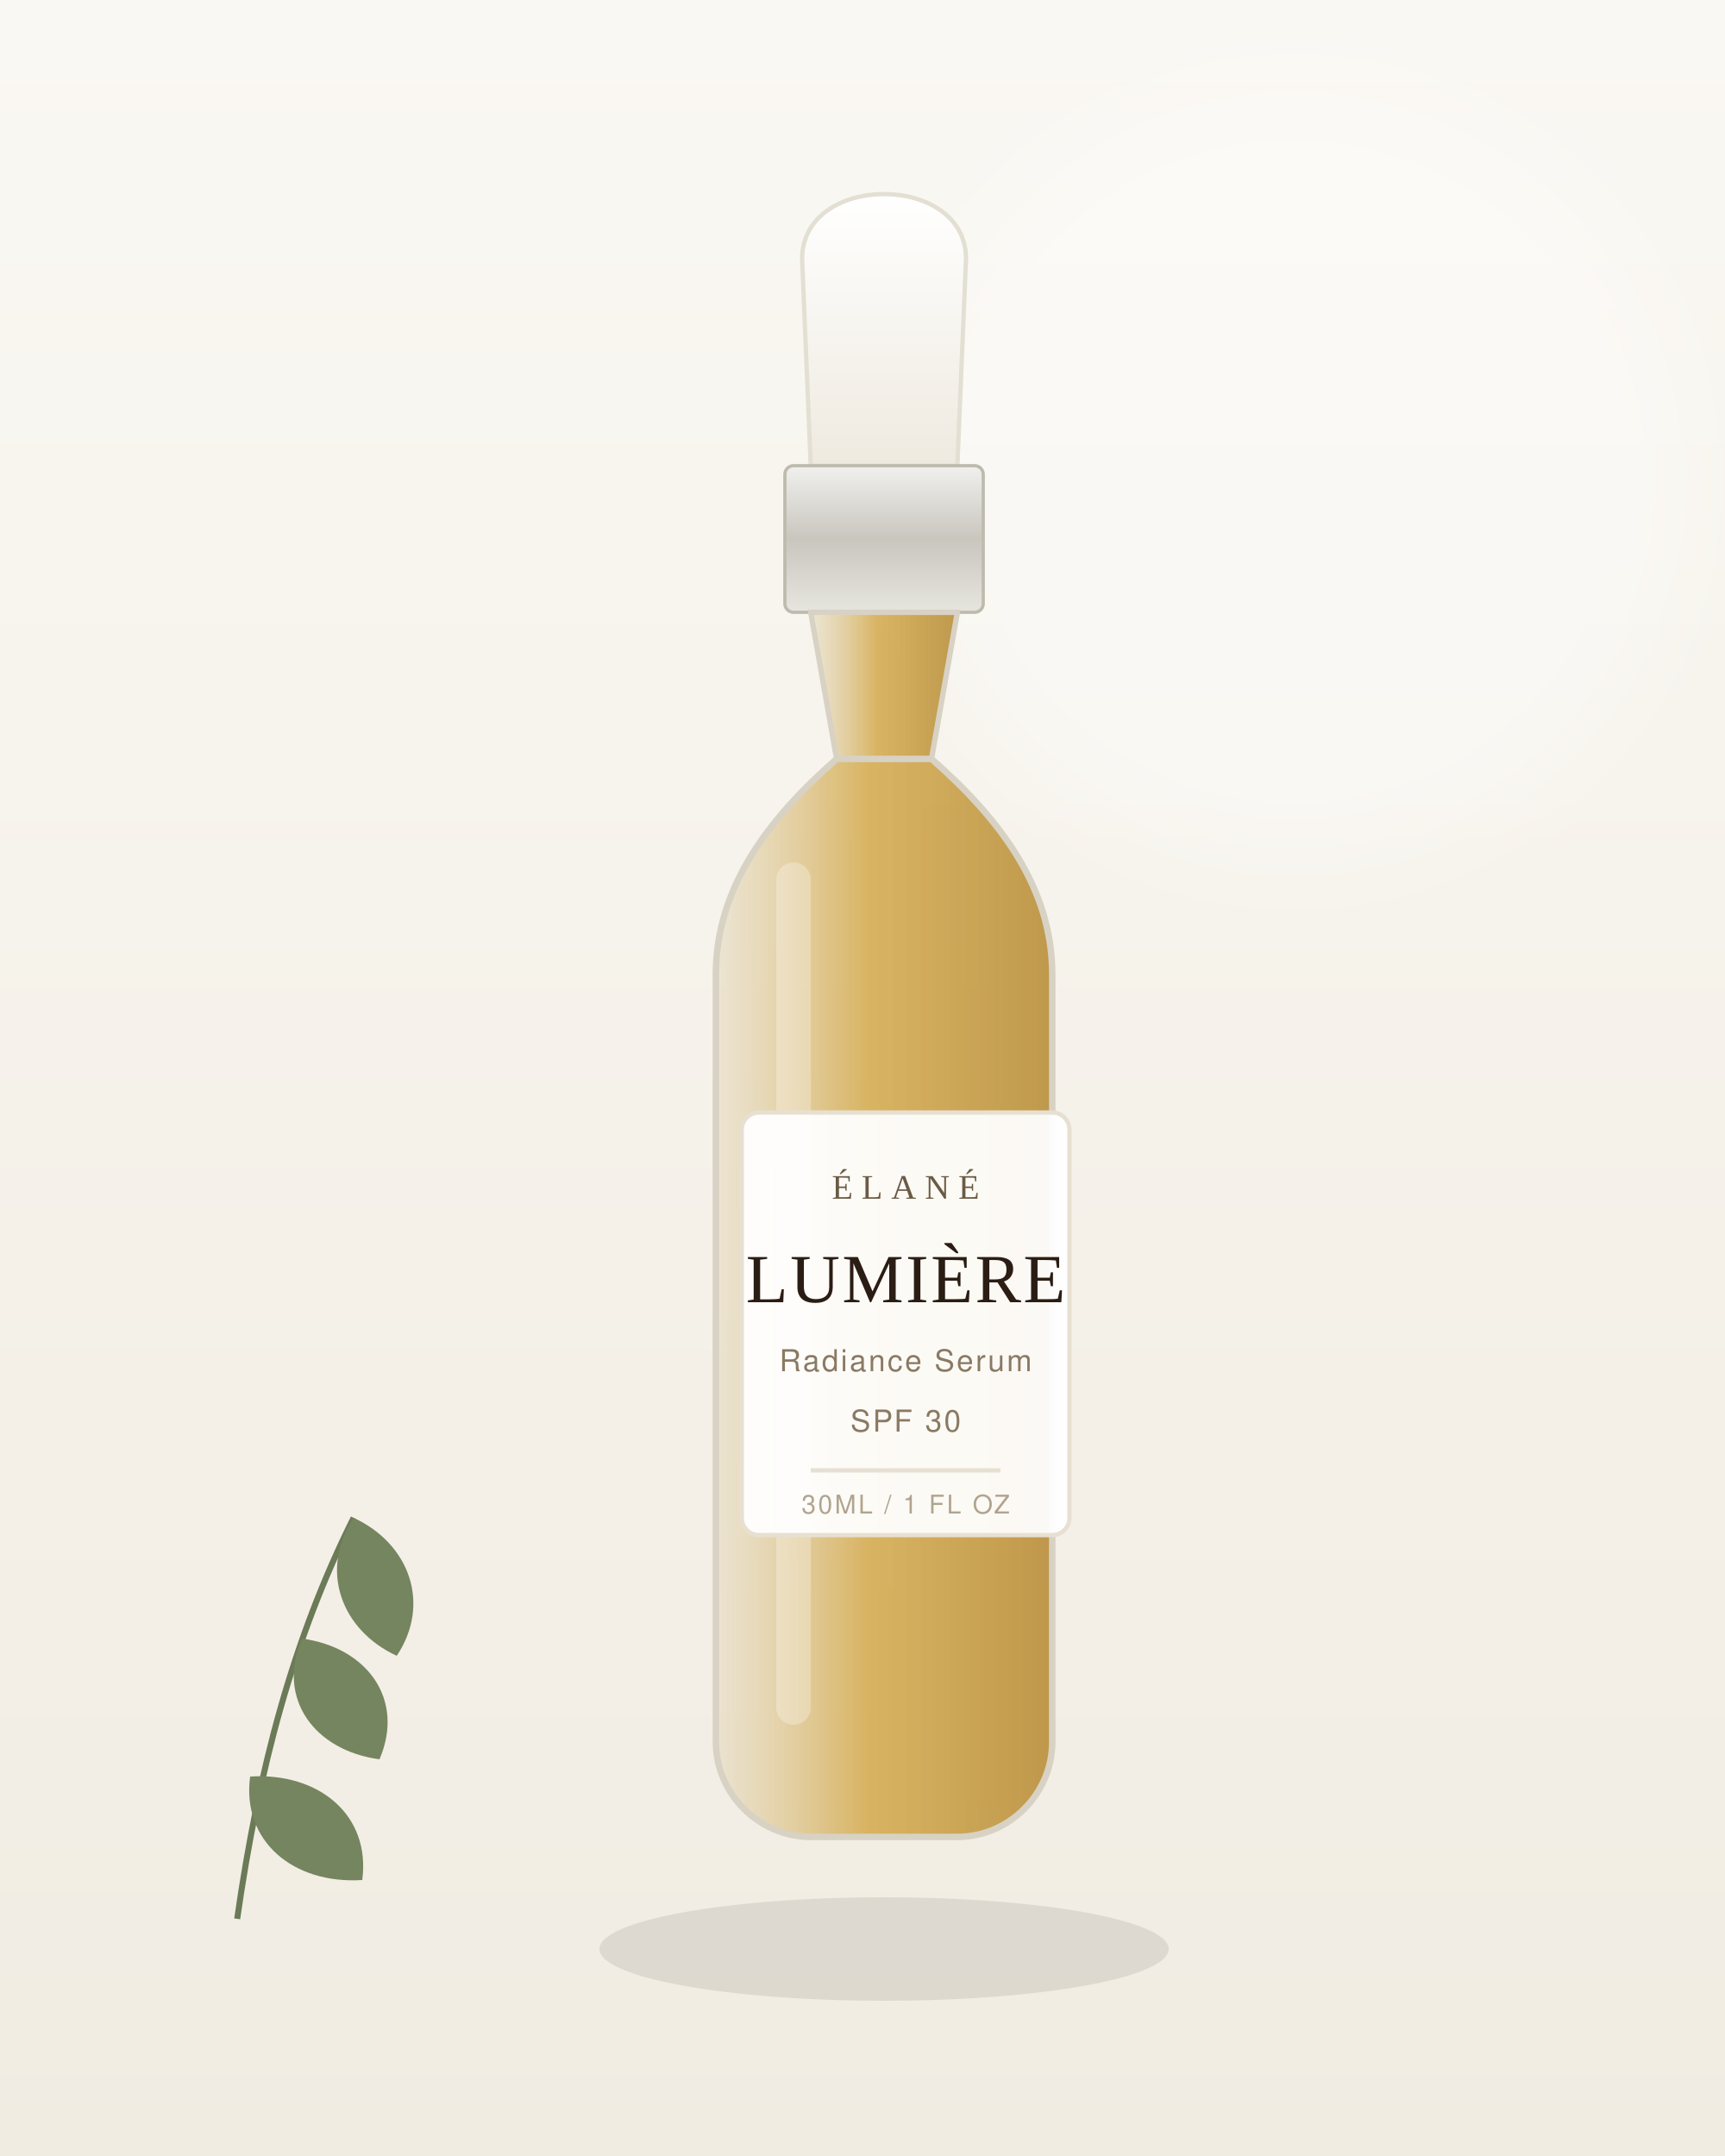
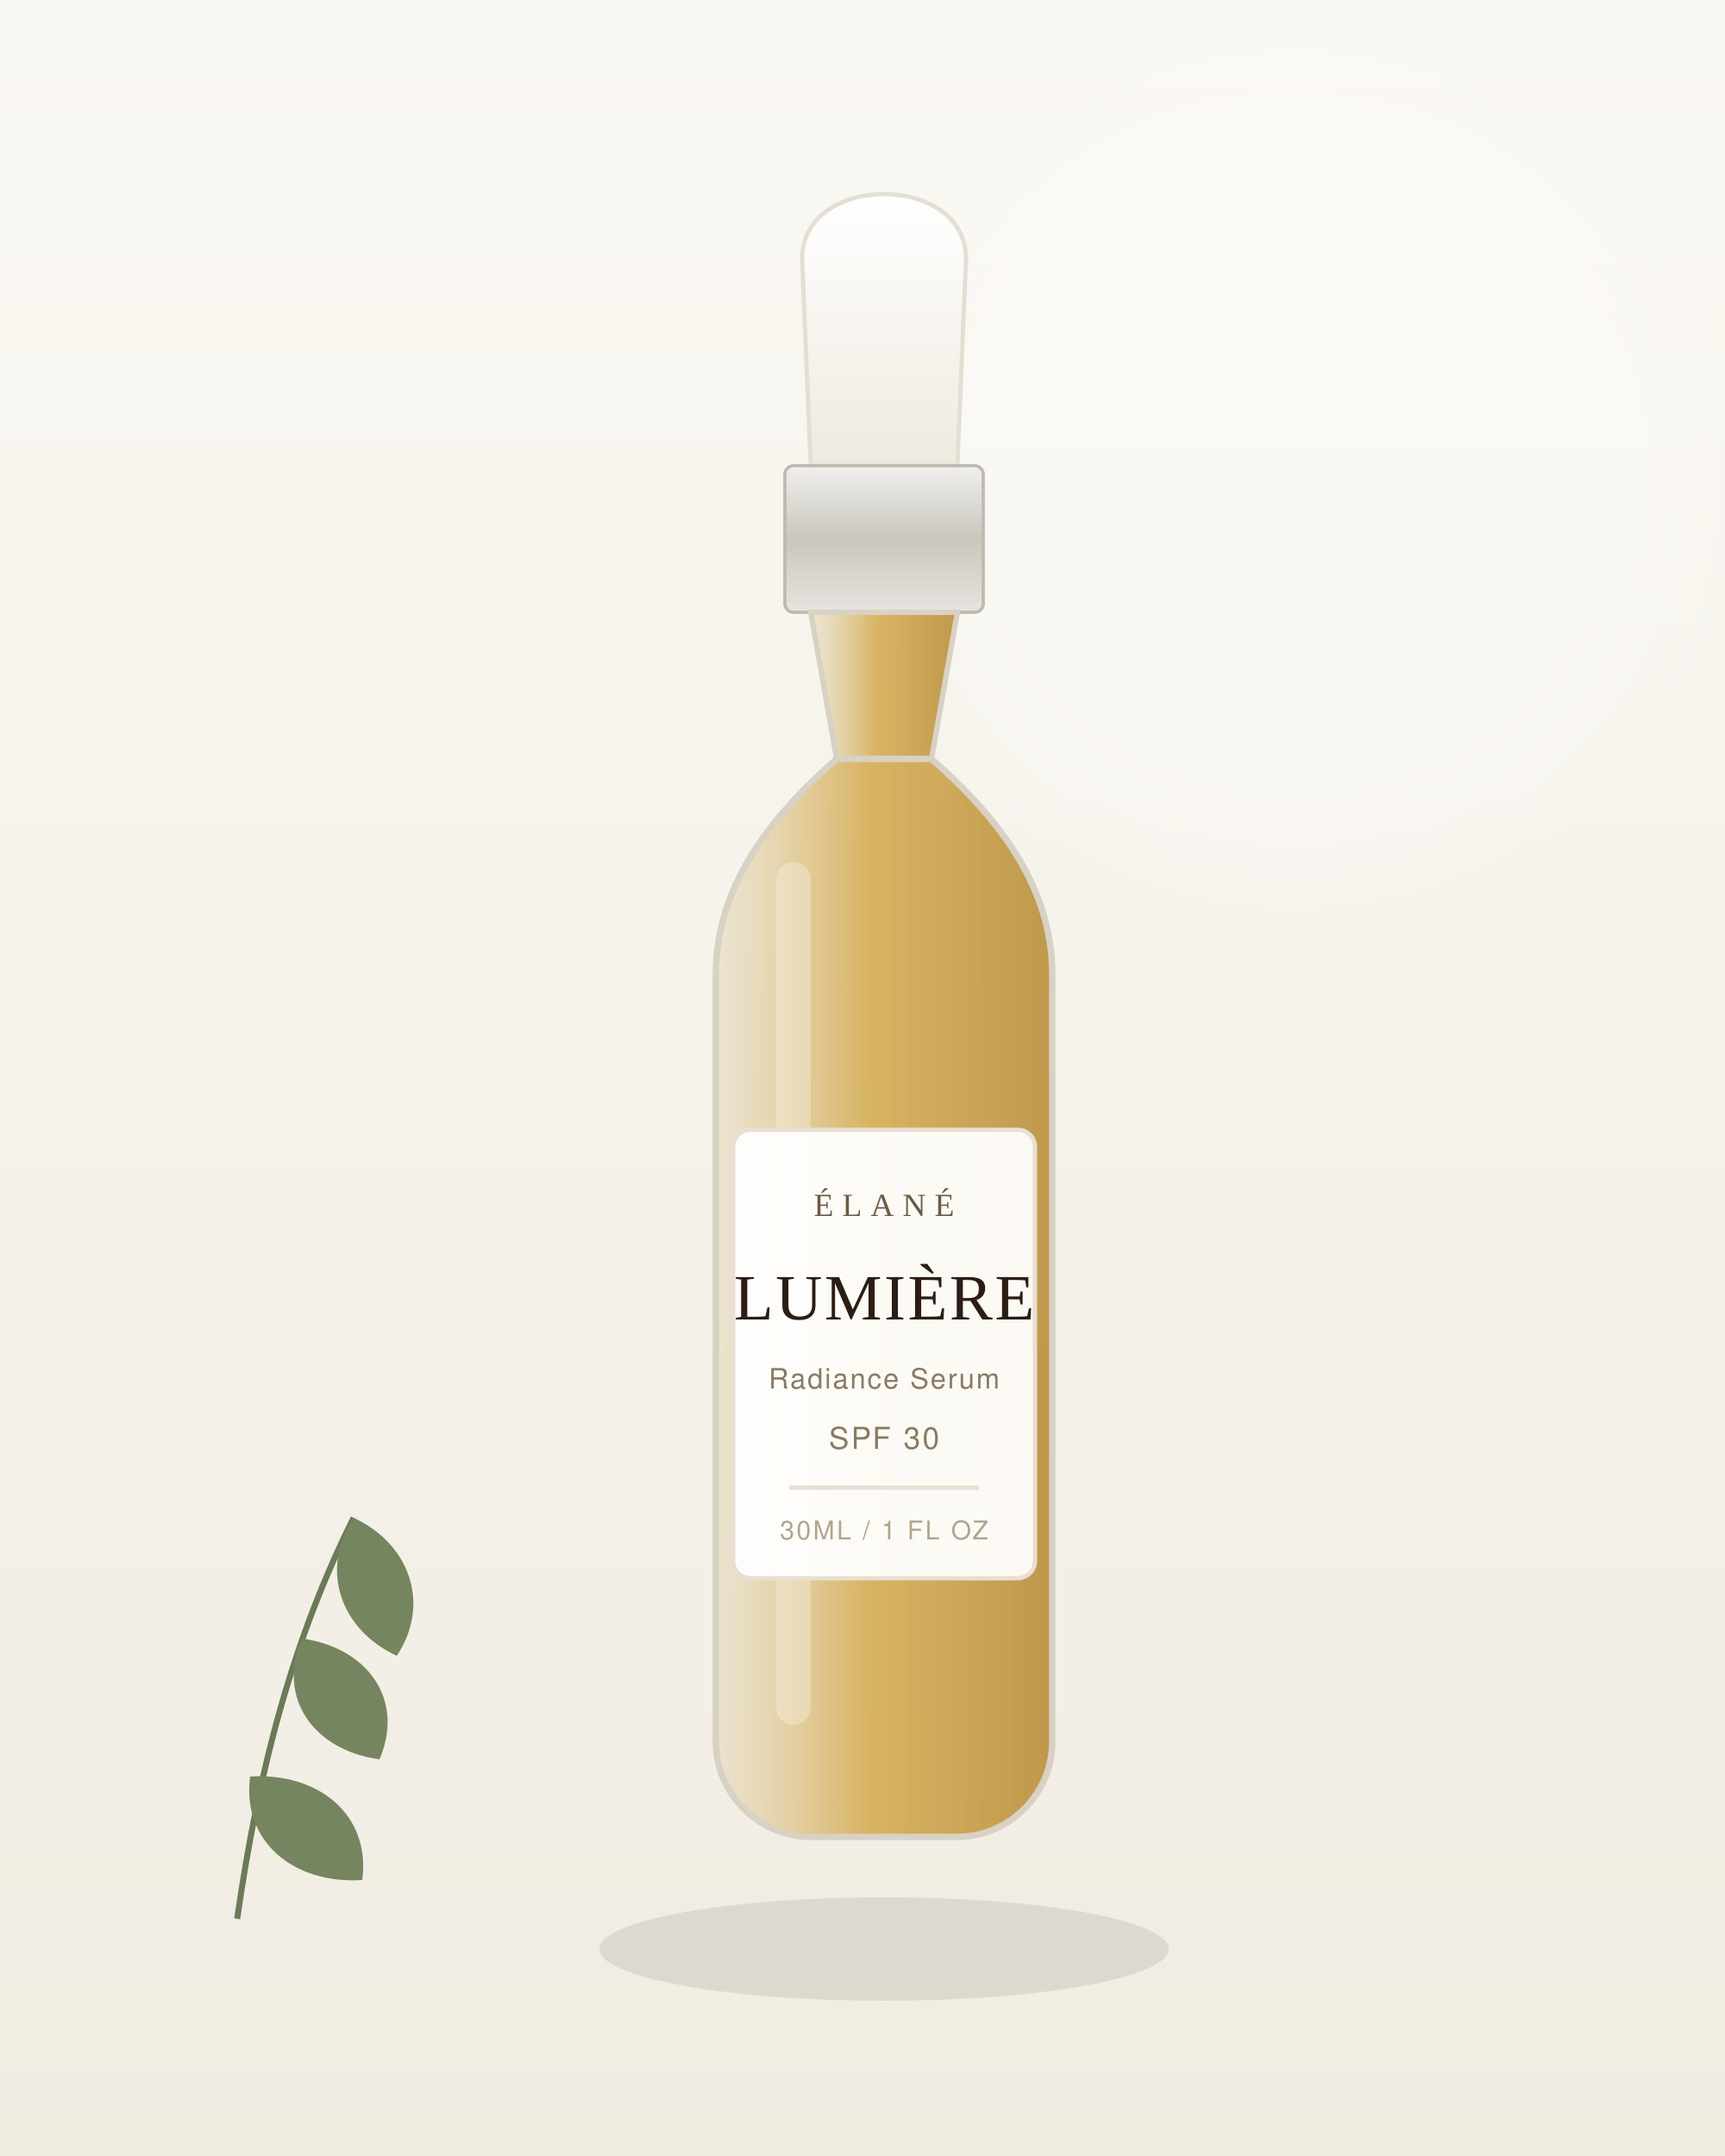
<svg xmlns="http://www.w3.org/2000/svg" viewBox="0 0 400 500">
  <defs>
    <linearGradient id="bg" x1="0" y1="0" x2="0" y2="1">
      <stop offset="0%" stop-color="#FAF8F3" />
      <stop offset="100%" stop-color="#F1ECE2" />
    </linearGradient>
    <linearGradient id="glass" x1="0" y1="0" x2="1" y2="0">
      <stop offset="0%" stop-color="#E4D9BE" stop-opacity="0.55" />
      <stop offset="45%" stop-color="#D3A94B" stop-opacity="0.85" />
      <stop offset="100%" stop-color="#B98E3A" stop-opacity="0.9" />
    </linearGradient>
    <linearGradient id="cap" x1="0" y1="0" x2="0" y2="1">
      <stop offset="0%" stop-color="#FFFFFF" />
      <stop offset="100%" stop-color="#EFEAE0" />
    </linearGradient>
    <linearGradient id="band" x1="0" y1="0" x2="0" y2="1">
      <stop offset="0%" stop-color="#F0F0EE" />
      <stop offset="50%" stop-color="#C9C6BE" />
      <stop offset="100%" stop-color="#E7E5DF" />
    </linearGradient>
    <filter id="soft" x="-50%" y="-50%" width="200%" height="200%">
      <feGaussianBlur stdDeviation="10" />
    </filter>
  </defs>
  <rect x="0" y="0" width="400" height="500" fill="url(#bg)" />
  <circle cx="300" cy="110" r="90" fill="#FFFFFF" opacity="0.35" filter="url(#soft)" />
  <g stroke="#6B7A57" stroke-width="1.4" fill="none">
    <path d="M55 445 C60 410 68 380 82 352" />
  </g>
  <g fill="#75855F">
    <path d="M82 352 C95 358 100 372 92 384 C79 378 74 364 82 352 Z" />
    <path d="M70 380 C85 382 94 394 88 408 C73 406 64 394 70 380 Z" />
    <path d="M58 412 C74 411 86 421 84 436 C68 437 56 427 58 412 Z" />
  </g>
  <ellipse cx="205" cy="452" rx="66" ry="12" fill="#2B1D14" opacity="0.10" />
  <path d="M186 60 C186 40 224 40 224 60 L222 108 L188 108 Z" fill="url(#cap)" stroke="#E3DFD3" stroke-width="1" />
  <rect x="182" y="108" width="46" height="34" rx="2" fill="url(#band)" stroke="#BEBAAE" stroke-width="0.75" />
  <path d="M188 142 L222 142 L216 176 L194 176 Z" fill="url(#glass)" stroke="#D8D2C4" stroke-width="1.25" />
  <path d="M194 176        L216 176        C232 190 244 206 244 226        L244 404        C244 416 234 426 222 426        L188 426        C176 426 166 416 166 404        L166 226        C166 206 178 190 194 176 Z" fill="url(#glass)" stroke="#D8D2C4" stroke-width="1.5" />
  <rect x="180" y="200" width="8" height="200" rx="4" fill="#FFFFFF" opacity="0.28" />
-   <rect x="172" y="258" width="76" height="98" rx="4" fill="#FFFFFF" fill-opacity="0.94" stroke="#E7E0D2" stroke-width="1" />
-   <text x="210" y="278" text-anchor="middle" font-family="Georgia, 'Times New Roman', serif" font-size="8" letter-spacing="2" fill="#6B5B45">ÉLANÉ</text>
-   <text x="210" y="302" text-anchor="middle" font-family="Georgia, 'Times New Roman', serif" font-size="16" letter-spacing="0.5" fill="#2B1D14">LUMIÈRE</text>
-   <text x="210" y="318" text-anchor="middle" font-family="Helvetica, Arial, sans-serif" font-size="7" letter-spacing="0.5" fill="#8A7A63">Radiance Serum</text>
-   <text x="210" y="332" text-anchor="middle" font-family="Helvetica, Arial, sans-serif" font-size="7" letter-spacing="0.5" fill="#8A7A63">SPF 30</text>
-   <line x1="188" y1="341" x2="232" y2="341" stroke="#E7E0D2" stroke-width="1" />
-   <text x="210" y="351" text-anchor="middle" font-family="Helvetica, Arial, sans-serif" font-size="6" letter-spacing="0.5" fill="#B0A48F">30ML / 1 FL OZ</text>
+   <rect x="170" y="262" width="70" height="104" rx="4" fill="#FFFFFF" fill-opacity="0.94" stroke="#E7E0D2" stroke-width="1" />
+   <text x="205" y="282" text-anchor="middle" font-family="Georgia, 'Times New Roman', serif" font-size="7.5" letter-spacing="2" fill="#6B5B45">ÉLANÉ</text>
+   <text x="205" y="306" text-anchor="middle" font-family="Georgia, 'Times New Roman', serif" font-size="15" letter-spacing="0.5" fill="#2B1D14">LUMIÈRE</text>
+   <text x="205" y="322" text-anchor="middle" font-family="Helvetica, Arial, sans-serif" font-size="6.5" letter-spacing="0.4" fill="#8A7A63">Radiance Serum</text>
+   <text x="205" y="336" text-anchor="middle" font-family="Helvetica, Arial, sans-serif" font-size="7" letter-spacing="0.5" fill="#8A7A63">SPF 30</text>
+   <line x1="183" y1="345" x2="227" y2="345" stroke="#E7E0D2" stroke-width="1" />
+   <text x="205" y="357" text-anchor="middle" font-family="Helvetica, Arial, sans-serif" font-size="6" letter-spacing="0.5" fill="#B0A48F">30ML / 1 FL OZ</text>
</svg>
